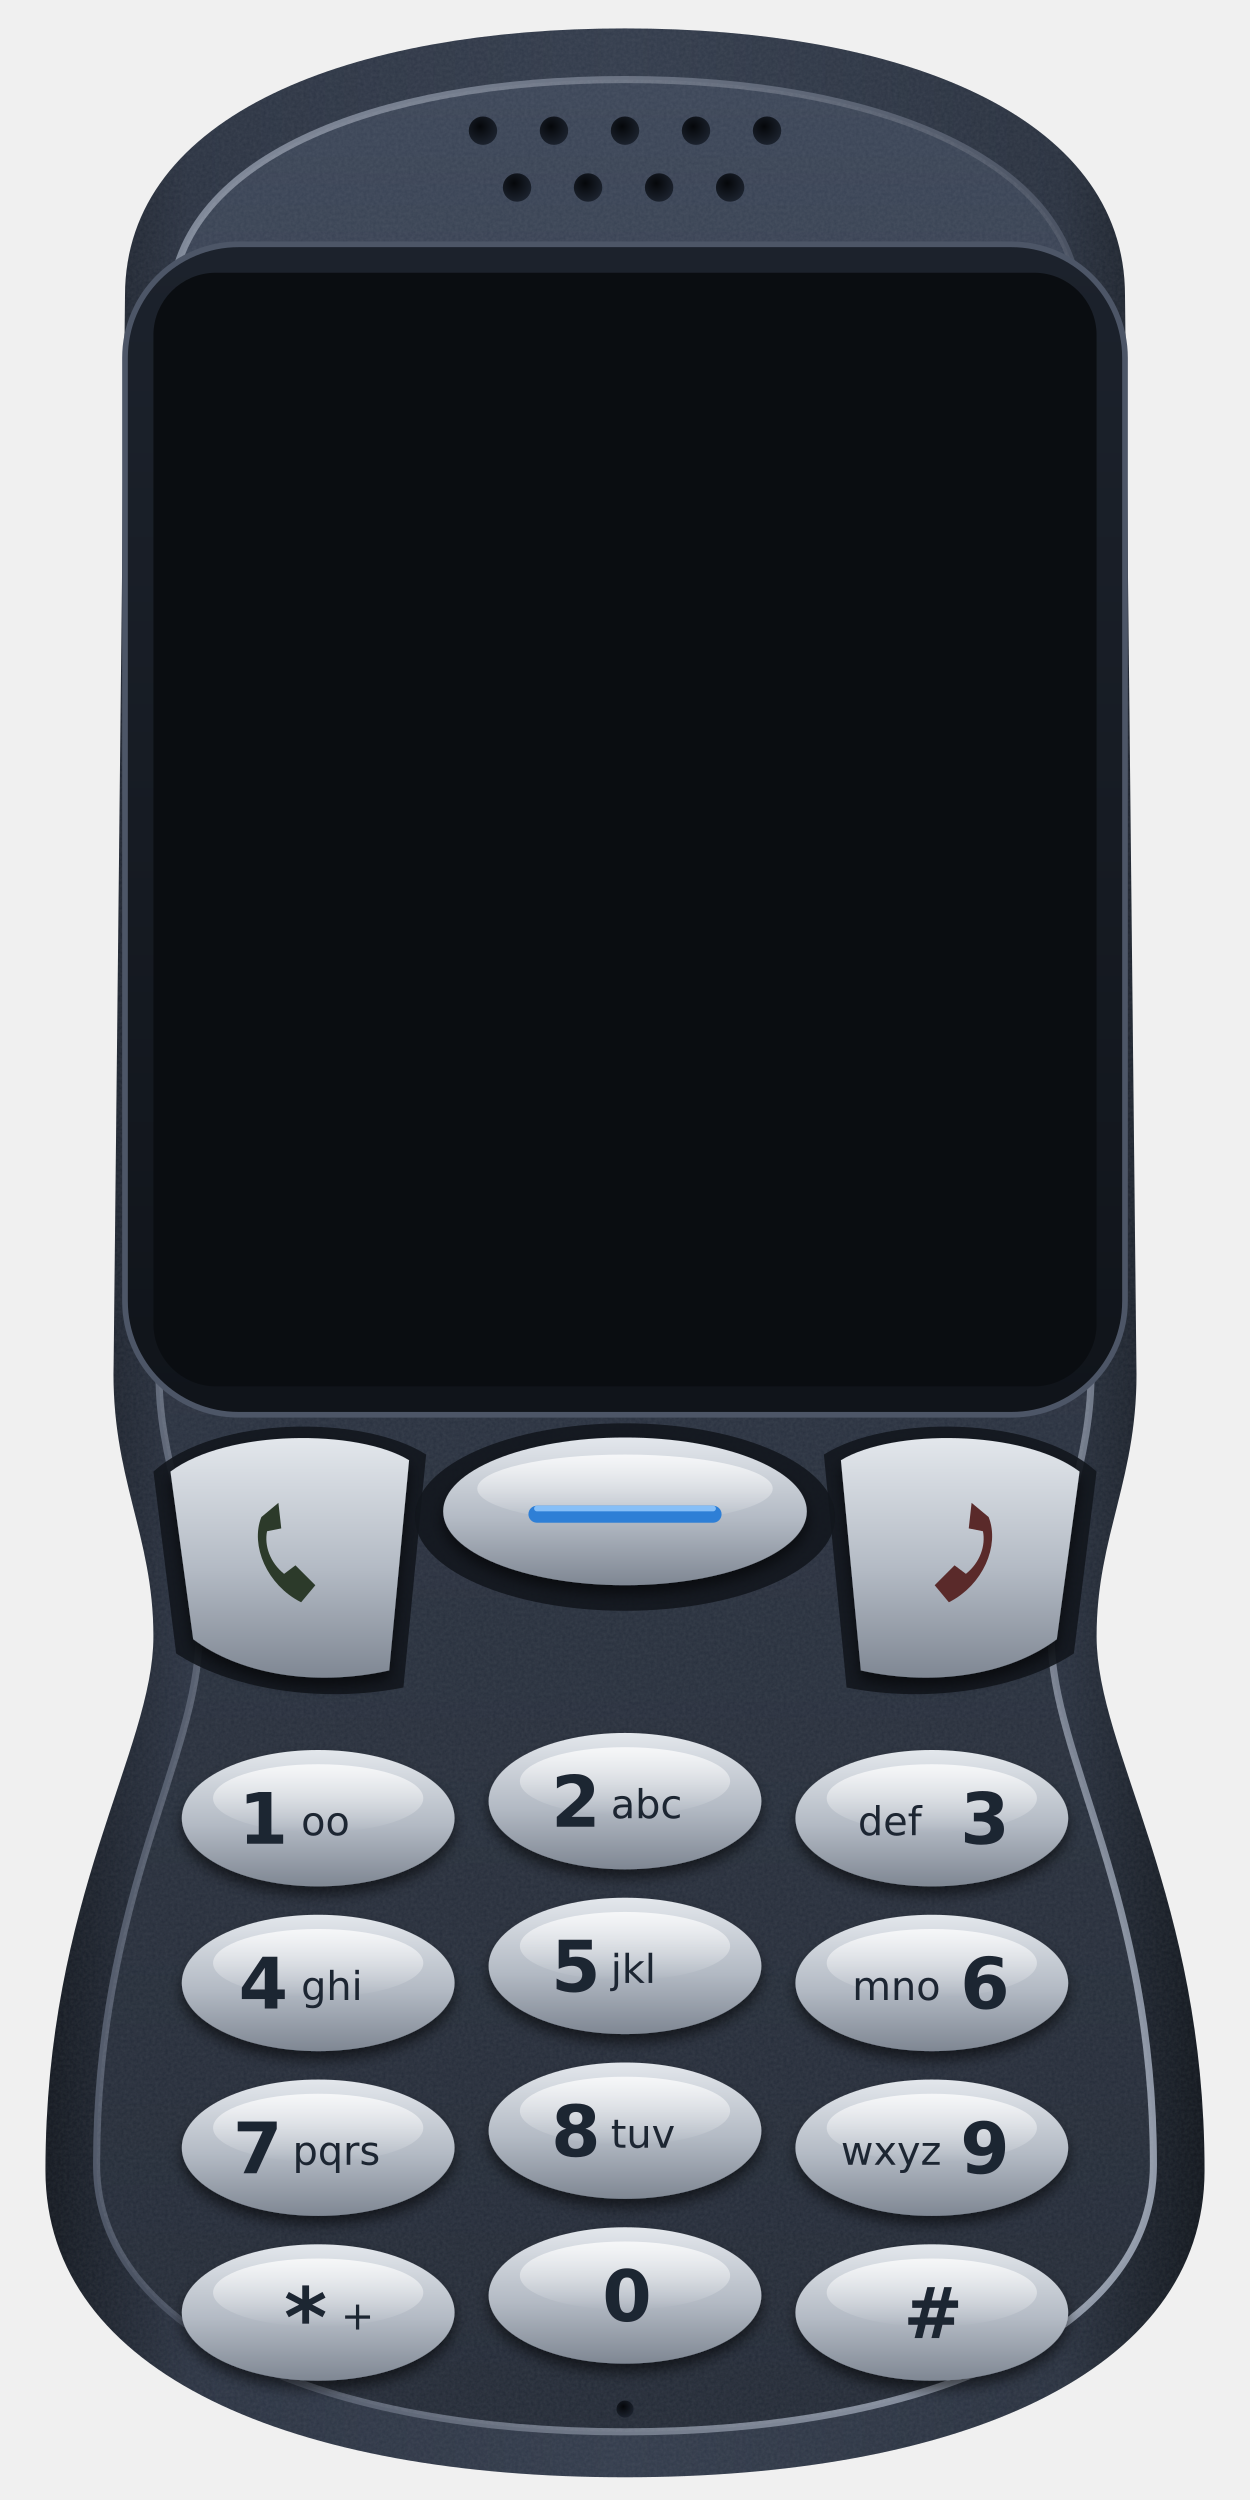
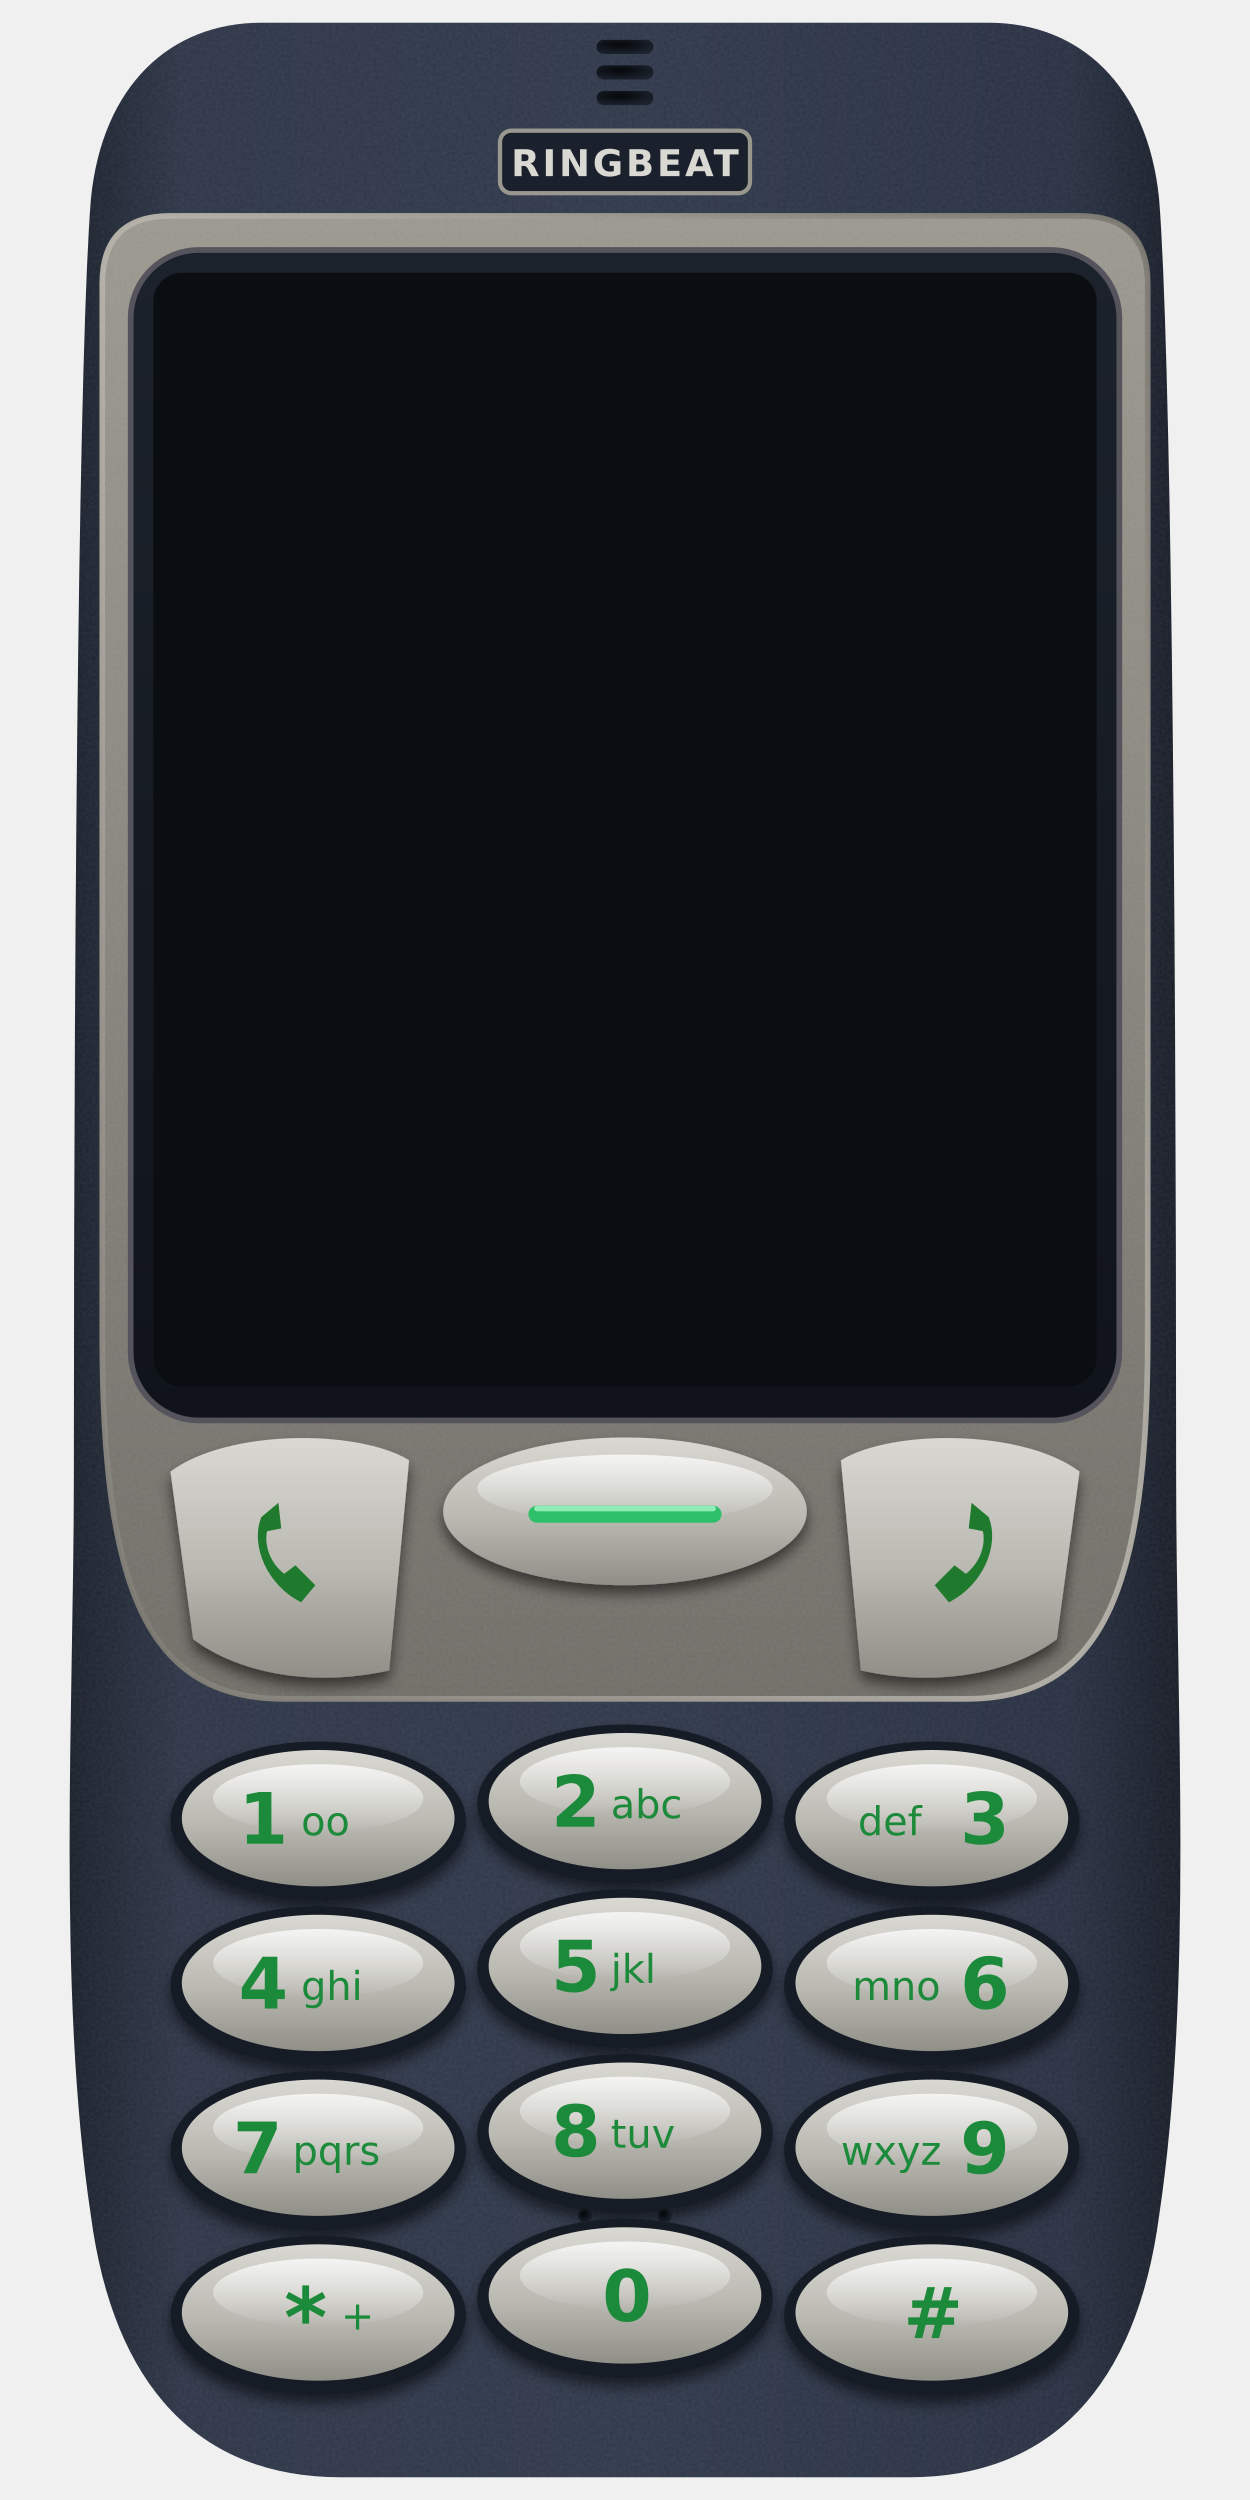
<svg xmlns="http://www.w3.org/2000/svg" viewBox="0 0 440 880" width="440" height="880">
  <defs>
    <linearGradient id="body" x1="0" y1="0" x2="1" y2="0">
-       <stop offset="0" stop-color="#141921" />
-       <stop offset=".12" stop-color="#2b3342" />
-       <stop offset=".5" stop-color="#323b4b" />
-       <stop offset=".88" stop-color="#29313f" />
-       <stop offset="1" stop-color="#12171e" />
+       <stop offset="0" stop-color="#1a202b" />
+       <stop offset=".1" stop-color="#2d3547" />
+       <stop offset=".5" stop-color="#2f384a" />
+       <stop offset=".9" stop-color="#283042" />
+       <stop offset="1" stop-color="#171c26" />
    </linearGradient>
    <linearGradient id="face" x1="0" y1="0" x2="0" y2="1">
-       <stop offset="0" stop-color="#3b4557" />
-       <stop offset=".45" stop-color="#2b3341" />
-       <stop offset="1" stop-color="#242b37" />
+       <stop offset="0" stop-color="#9a978e" />
+       <stop offset=".5" stop-color="#85837b" />
+       <stop offset="1" stop-color="#6f6d66" />
    </linearGradient>
    <linearGradient id="rim" x1="0" y1="0" x2="1" y2="1">
-       <stop offset="0" stop-color="#8a93a3" />
-       <stop offset=".5" stop-color="#4a5262" />
-       <stop offset="1" stop-color="#9aa3b2" />
+       <stop offset="0" stop-color="#b3b1a8" />
+       <stop offset=".5" stop-color="#7a7870" />
+       <stop offset="1" stop-color="#b3b1a8" />
    </linearGradient>
    <linearGradient id="bezel" x1="0" y1="0" x2="0" y2="1">
      <stop offset="0" stop-color="#1c222c" />
      <stop offset="1" stop-color="#10141a" />
    </linearGradient>
    <linearGradient id="key" x1="0" y1="0" x2="0" y2="1">
-       <stop offset="0" stop-color="#e3e7ec" />
-       <stop offset=".55" stop-color="#b3bac4" />
-       <stop offset="1" stop-color="#7f8793" />
+       <stop offset="0" stop-color="#d9d8d2" />
+       <stop offset=".55" stop-color="#b9b8b1" />
+       <stop offset="1" stop-color="#8f8e87" />
    </linearGradient>
    <linearGradient id="keyHi" x1="0" y1="0" x2="0" y2="1">
      <stop offset="0" stop-color="#fff" stop-opacity=".75" />
      <stop offset="1" stop-color="#fff" stop-opacity="0" />
    </linearGradient>
    <radialGradient id="hole" cx=".4" cy=".35" r=".7">
      <stop offset="0" stop-color="#05070a" />
      <stop offset="1" stop-color="#1d2430" />
    </radialGradient>
    <filter id="grain" x="0" y="0" width="100%" height="100%">
      <feTurbulence type="fractalNoise" baseFrequency=".9" numOctaves="2" seed="7" result="n" />
      <feColorMatrix in="n" type="matrix" values="0 0 0 0 1  0 0 0 0 1  0 0 0 0 1  0 0 0 .07 0" />
      <feComposite in2="SourceGraphic" operator="in" />
    </filter>
    <filter id="drop" x="-20%" y="-20%" width="140%" height="140%">
      <feDropShadow dx="0" dy="3" stdDeviation="2.5" flood-color="#000" flood-opacity=".55" />
    </filter>
-     <path id="shell" d="M44 104 C44 40 124 10 220 10 C316 10 396 40 396 104 L400 480 C401 520 386 540 386 576       C386 616 424 668 424 764 C424 836 336 872 220 872 C104 872 16 836 16 764 C16 668 54 616 54 576       C54 540 39 520 40 480 Z" />
-     <path id="plate" d="M60 110 C60 56 132 28 220 28 C308 28 380 56 380 110 L384 480 C385 516 370 538 370 576       C370 618 406 668 406 762 C406 822 324 856 220 856 C116 856 34 822 34 762 C34 668 70 618 70 576       C70 538 55 516 56 480 Z" />
+     <path id="shell" d="M92 8 L348 8 C380 8 404 30 408 70 C412 120 414 300 414 520       C414 600 420 700 408 780 C400 840 370 872 320 872 L120 872 C70 872 40 840 32 780       C20 700 26 600 26 520 C26 300 28 120 32 70 C36 30 60 8 92 8 Z" />
+     <path id="plate" d="M36 100 Q36 76 60 76 H380 Q404 76 404 100 V470       C404 560 388 598 340 598 L100 598 C52 598 36 560 36 470 Z" />
    <g id="oval">
+       <ellipse cx="0" cy="1" rx="52" ry="28" fill="#161b25" />
      <ellipse cx="0" cy="0" rx="48" ry="24" fill="url(#key)" />
      <ellipse cx="0" cy="-7" rx="37" ry="12" fill="url(#keyHi)" />
    </g>
  </defs>
  <use href="#shell" fill="url(#body)" />
  <use href="#shell" fill="#fff" filter="url(#grain)" />
-   <use href="#plate" fill="url(#face)" stroke="url(#rim)" stroke-width="2.5" />
+   <use href="#plate" fill="url(#face)" stroke="url(#rim)" stroke-width="2" />
  <use href="#plate" fill="#fff" filter="url(#grain)" />
  <g fill="url(#hole)">
-     <circle cx="170" cy="46" r="5" />
-     <circle cx="195" cy="46" r="5" />
-     <circle cx="220" cy="46" r="5" />
-     <circle cx="245" cy="46" r="5" />
-     <circle cx="270" cy="46" r="5" />
-     <circle cx="182" cy="66" r="5" />
-     <circle cx="207" cy="66" r="5" />
-     <circle cx="232" cy="66" r="5" />
-     <circle cx="257" cy="66" r="5" />
+     <rect x="210" y="14" width="20" height="5" rx="2.5" />
+     <rect x="210" y="23" width="20" height="5" rx="2.5" />
+     <rect x="210" y="32" width="20" height="5" rx="2.5" />
  </g>
-   <rect x="44" y="86" width="352" height="412" rx="40" fill="url(#bezel)" stroke="#4d5667" stroke-width="2" />
-   <rect x="54" y="96" width="332" height="392" rx="22" fill="#0a0d11" />
-   <path d="M54 518 C76 498 128 498 150 512 L142 594 C112 600 80 594 62 582 Z" fill="#12161d" opacity=".9" />
-   <path d="M386 518 C364 498 312 498 290 512 L298 594 C328 600 360 594 378 582 Z" fill="#12161d" opacity=".9" />
-   <ellipse cx="220" cy="534" rx="74" ry="33" fill="#12161d" opacity=".9" />
+   <rect x="176" y="46" width="88" height="22" rx="4" fill="#1b212c" stroke="#9a978e" stroke-width="1.5" />
+   <text x="220" y="62" text-anchor="middle" font-family="Verdana, 'DejaVu Sans', sans-serif" font-weight="bold" font-size="13" fill="#d9d8d2" letter-spacing="1">RINGBEAT</text>
+   <rect x="46" y="88" width="348" height="412" rx="24" fill="url(#bezel)" stroke="#55535c" stroke-width="2" />
+   <rect x="54" y="96" width="332" height="392" rx="10" fill="#0a0d11" />
  <g filter="url(#drop)">
    <path d="M60 518 C80 503 126 503 144 514 L137 588 C110 594 84 589 68 577 Z" fill="url(#key)" />
    <path d="M380 518 C360 503 314 503 296 514 L303 588 C330 594 356 589 372 577 Z" fill="url(#key)" />
    <ellipse cx="220" cy="532" rx="64" ry="26" fill="url(#key)" />
    <ellipse cx="220" cy="524" rx="52" ry="12" fill="url(#keyHi)" />
-     <rect x="186" y="530" width="68" height="6" rx="3" fill="#2f7fd6" />
-     <rect x="188" y="530" width="64" height="2" rx="1" fill="#9dd0ff" opacity=".8" />
+     <rect x="186" y="530" width="68" height="6" rx="3" fill="#2fbf6a" />
+     <rect x="188" y="530" width="64" height="2" rx="1" fill="#b9ffd6" opacity=".7" />
  </g>
-   <path d="M92 534 c-4 10 2 24 14 30 l5 -6 -7 -7 -4 3 c-5 -4 -7 -10 -6 -15 l5 -1 -1 -9 Z" fill="#2c3a2a" />
-   <path d="M348 534 c4 10 -2 24 -14 30 l-5 -6 7 -7 4 3 c5 -4 7 -10 6 -15 l-5 -1 1 -9 Z" fill="#5a2a2a" />
-   <g filter="url(#drop)" font-family="Verdana, 'DejaVu Sans', sans-serif" fill="#1f2633">
+   <path d="M92 534 c-4 10 2 24 14 30 l5 -6 -7 -7 -4 3 c-5 -4 -7 -10 -6 -15 l5 -1 -1 -9 Z" fill="#1f7a2e" />
+   <path d="M348 534 c4 10 -2 24 -14 30 l-5 -6 7 -7 4 3 c5 -4 7 -10 6 -15 l-5 -1 1 -9 Z" fill="#1f7a2e" />
+   <g filter="url(#drop)" font-family="Verdana, 'DejaVu Sans', sans-serif" fill="#1f8a3a">
    <g transform="translate(112 640)">
      <use href="#oval" />
      <text x="-28" y="9" font-size="25" font-weight="bold">1</text>
      <text x="-6" y="6" font-size="14">oo</text>
    </g>
    <g transform="translate(220 634)">
      <use href="#oval" />
      <text x="-26" y="9" font-size="25" font-weight="bold">2</text>
      <text x="-5" y="6" font-size="14">abc</text>
    </g>
    <g transform="translate(328 640)">
      <use href="#oval" />
      <text x="-26" y="6" font-size="14">def</text>
      <text x="10" y="9" font-size="25" font-weight="bold">3</text>
    </g>
    <g transform="translate(112 698)">
      <use href="#oval" />
      <text x="-28" y="9" font-size="25" font-weight="bold">4</text>
      <text x="-6" y="6" font-size="14">ghi</text>
    </g>
    <g transform="translate(220 692)">
      <use href="#oval" />
      <text x="-26" y="9" font-size="25" font-weight="bold">5</text>
      <text x="-5" y="6" font-size="14">jkl</text>
    </g>
    <g transform="translate(328 698)">
      <use href="#oval" />
      <text x="-28" y="6" font-size="14">mno</text>
      <text x="10" y="9" font-size="25" font-weight="bold">6</text>
    </g>
    <g transform="translate(112 756)">
      <use href="#oval" />
      <text x="-30" y="9" font-size="25" font-weight="bold">7</text>
      <text x="-9" y="6" font-size="14">pqrs</text>
    </g>
    <g transform="translate(220 750)">
      <use href="#oval" />
      <text x="-26" y="9" font-size="25" font-weight="bold">8</text>
      <text x="-5" y="6" font-size="14">tuv</text>
    </g>
    <g transform="translate(328 756)">
      <use href="#oval" />
      <text x="-32" y="6" font-size="14">wxyz</text>
      <text x="10" y="9" font-size="25" font-weight="bold">9</text>
    </g>
    <g transform="translate(112 814)">
      <use href="#oval" />
      <text x="-12" y="12" font-size="29" font-weight="bold">*</text>
      <text x="8" y="6" font-size="14">+</text>
    </g>
    <g transform="translate(220 808)">
      <use href="#oval" />
      <text x="-8" y="9" font-size="25" font-weight="bold">0</text>
    </g>
    <g transform="translate(328 814)">
      <use href="#oval" />
      <text x="-10" y="9" font-size="25" font-weight="bold">#</text>
    </g>
  </g>
-   <circle cx="220" cy="848" r="3" fill="url(#hole)" />
+   <circle cx="206" cy="780" r="2.5" fill="url(#hole)" />
+   <circle cx="234" cy="780" r="2.5" fill="url(#hole)" />
</svg>
